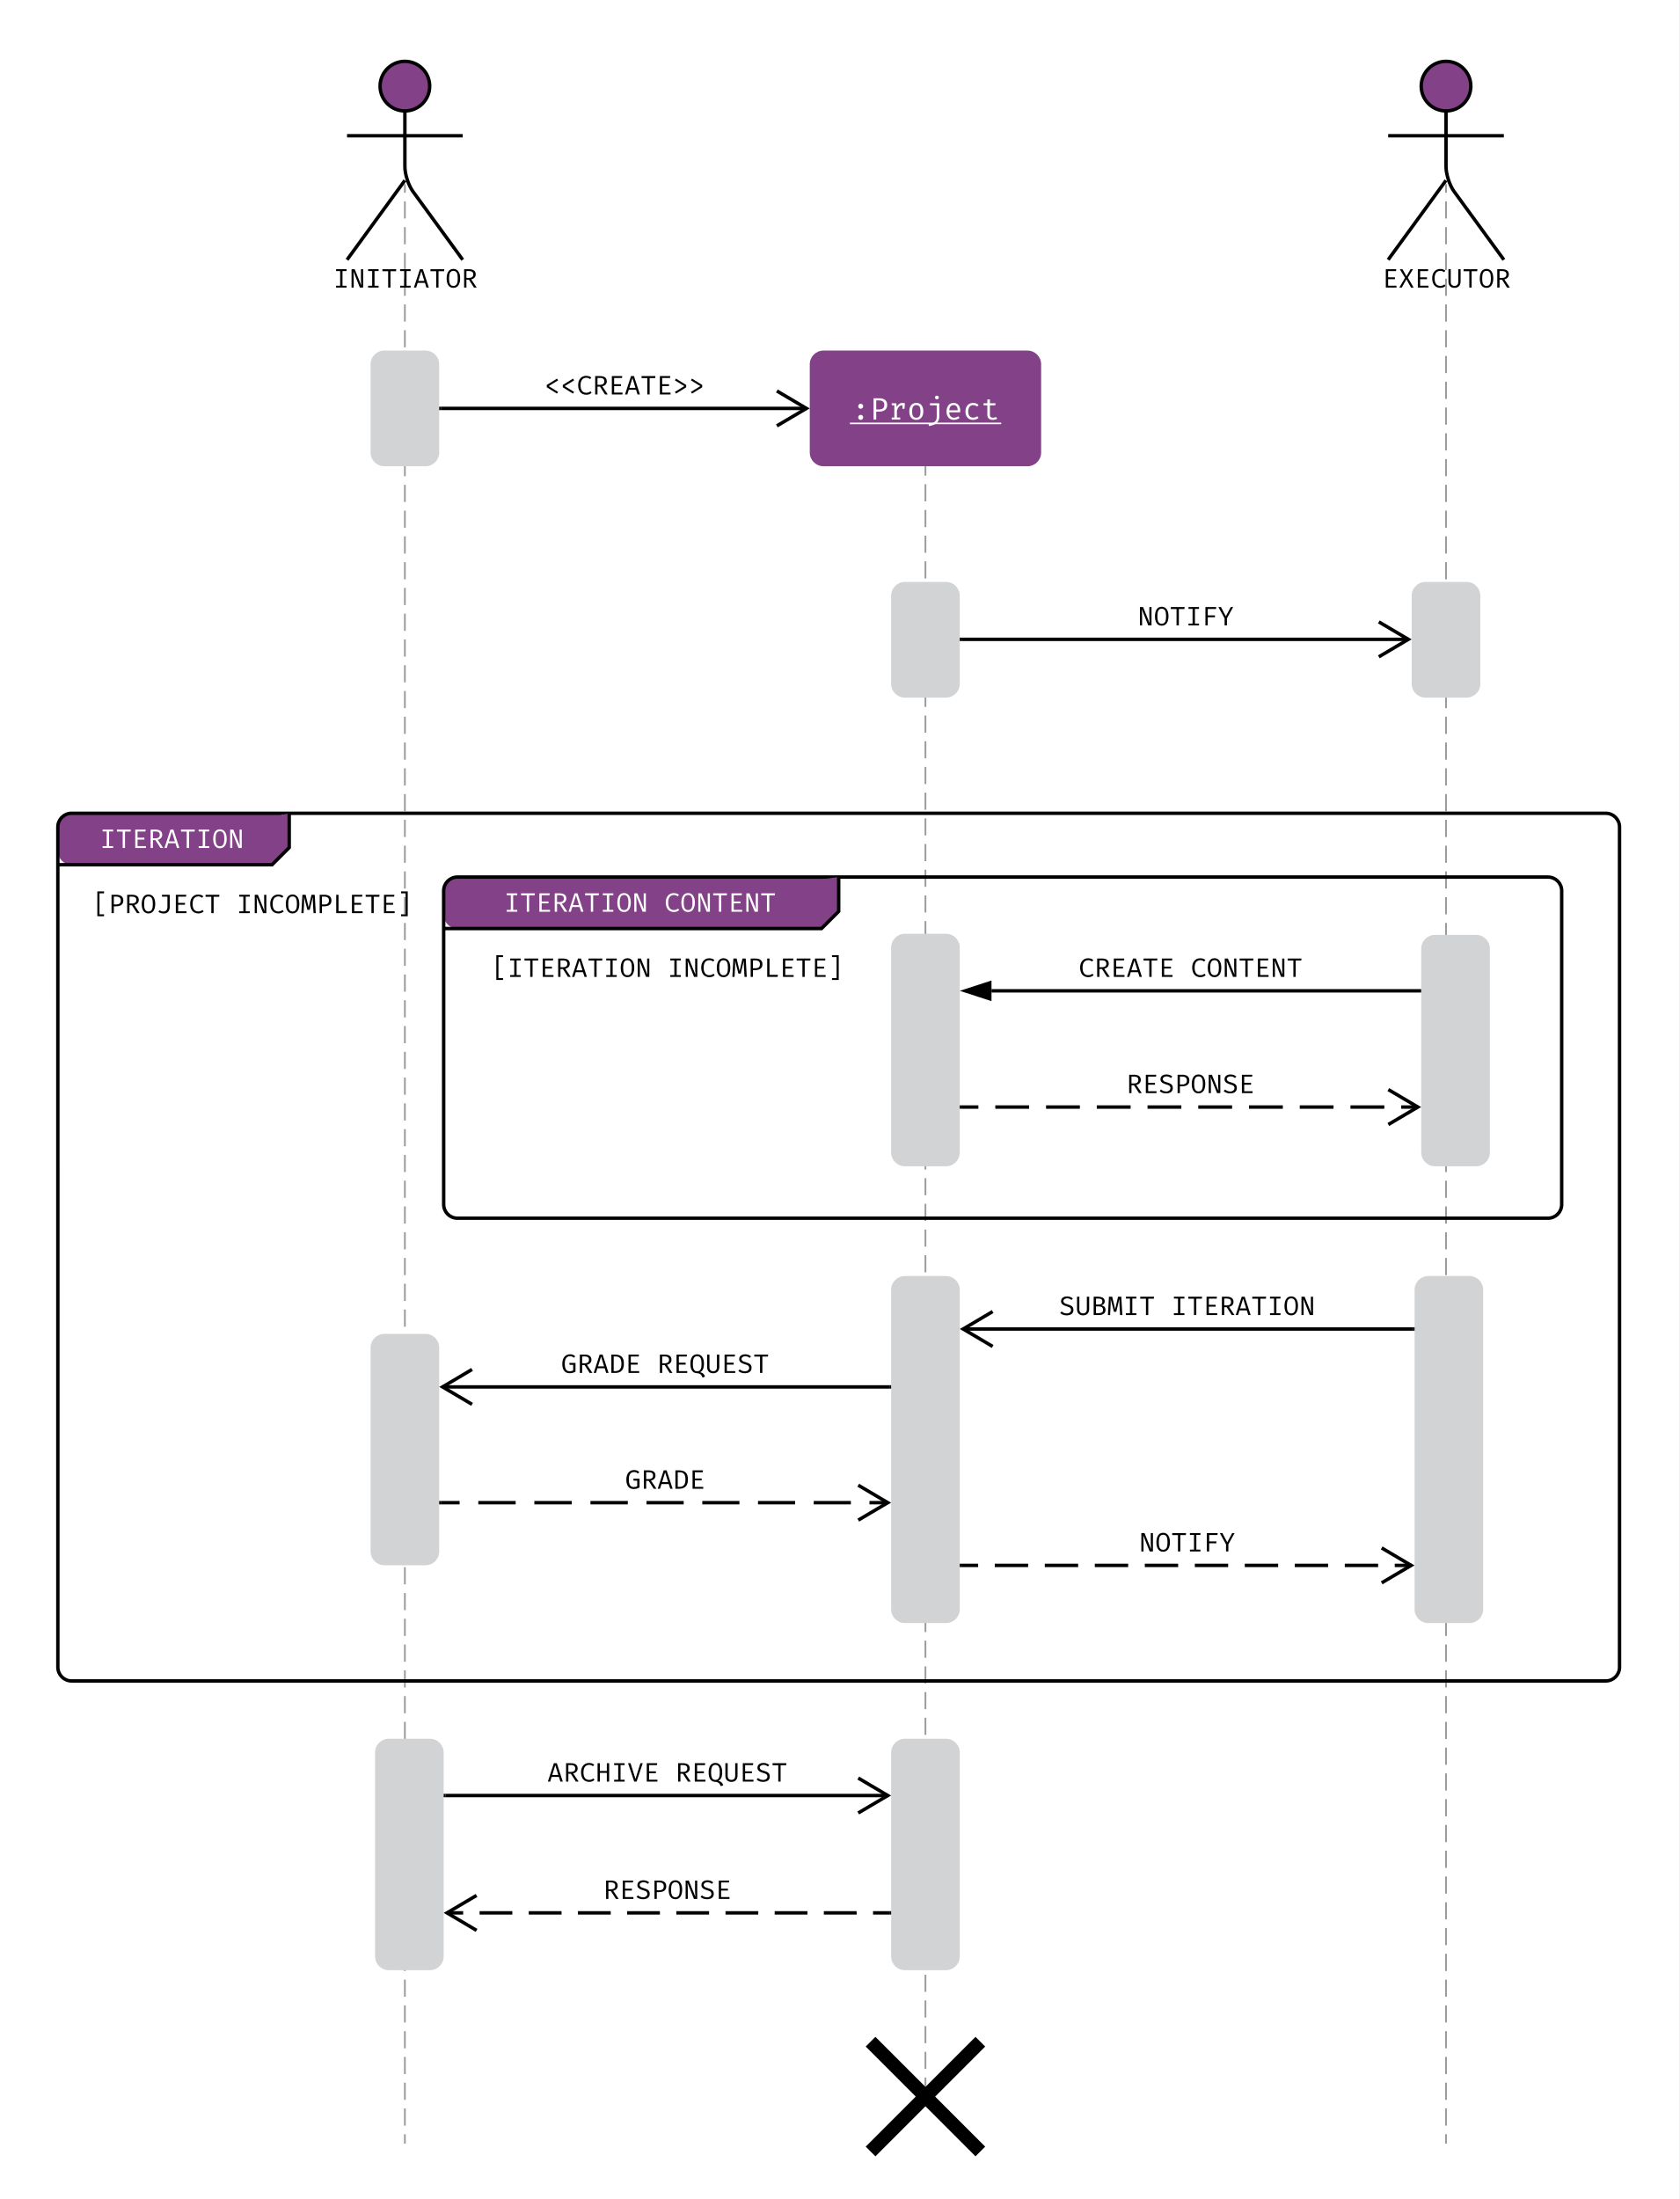
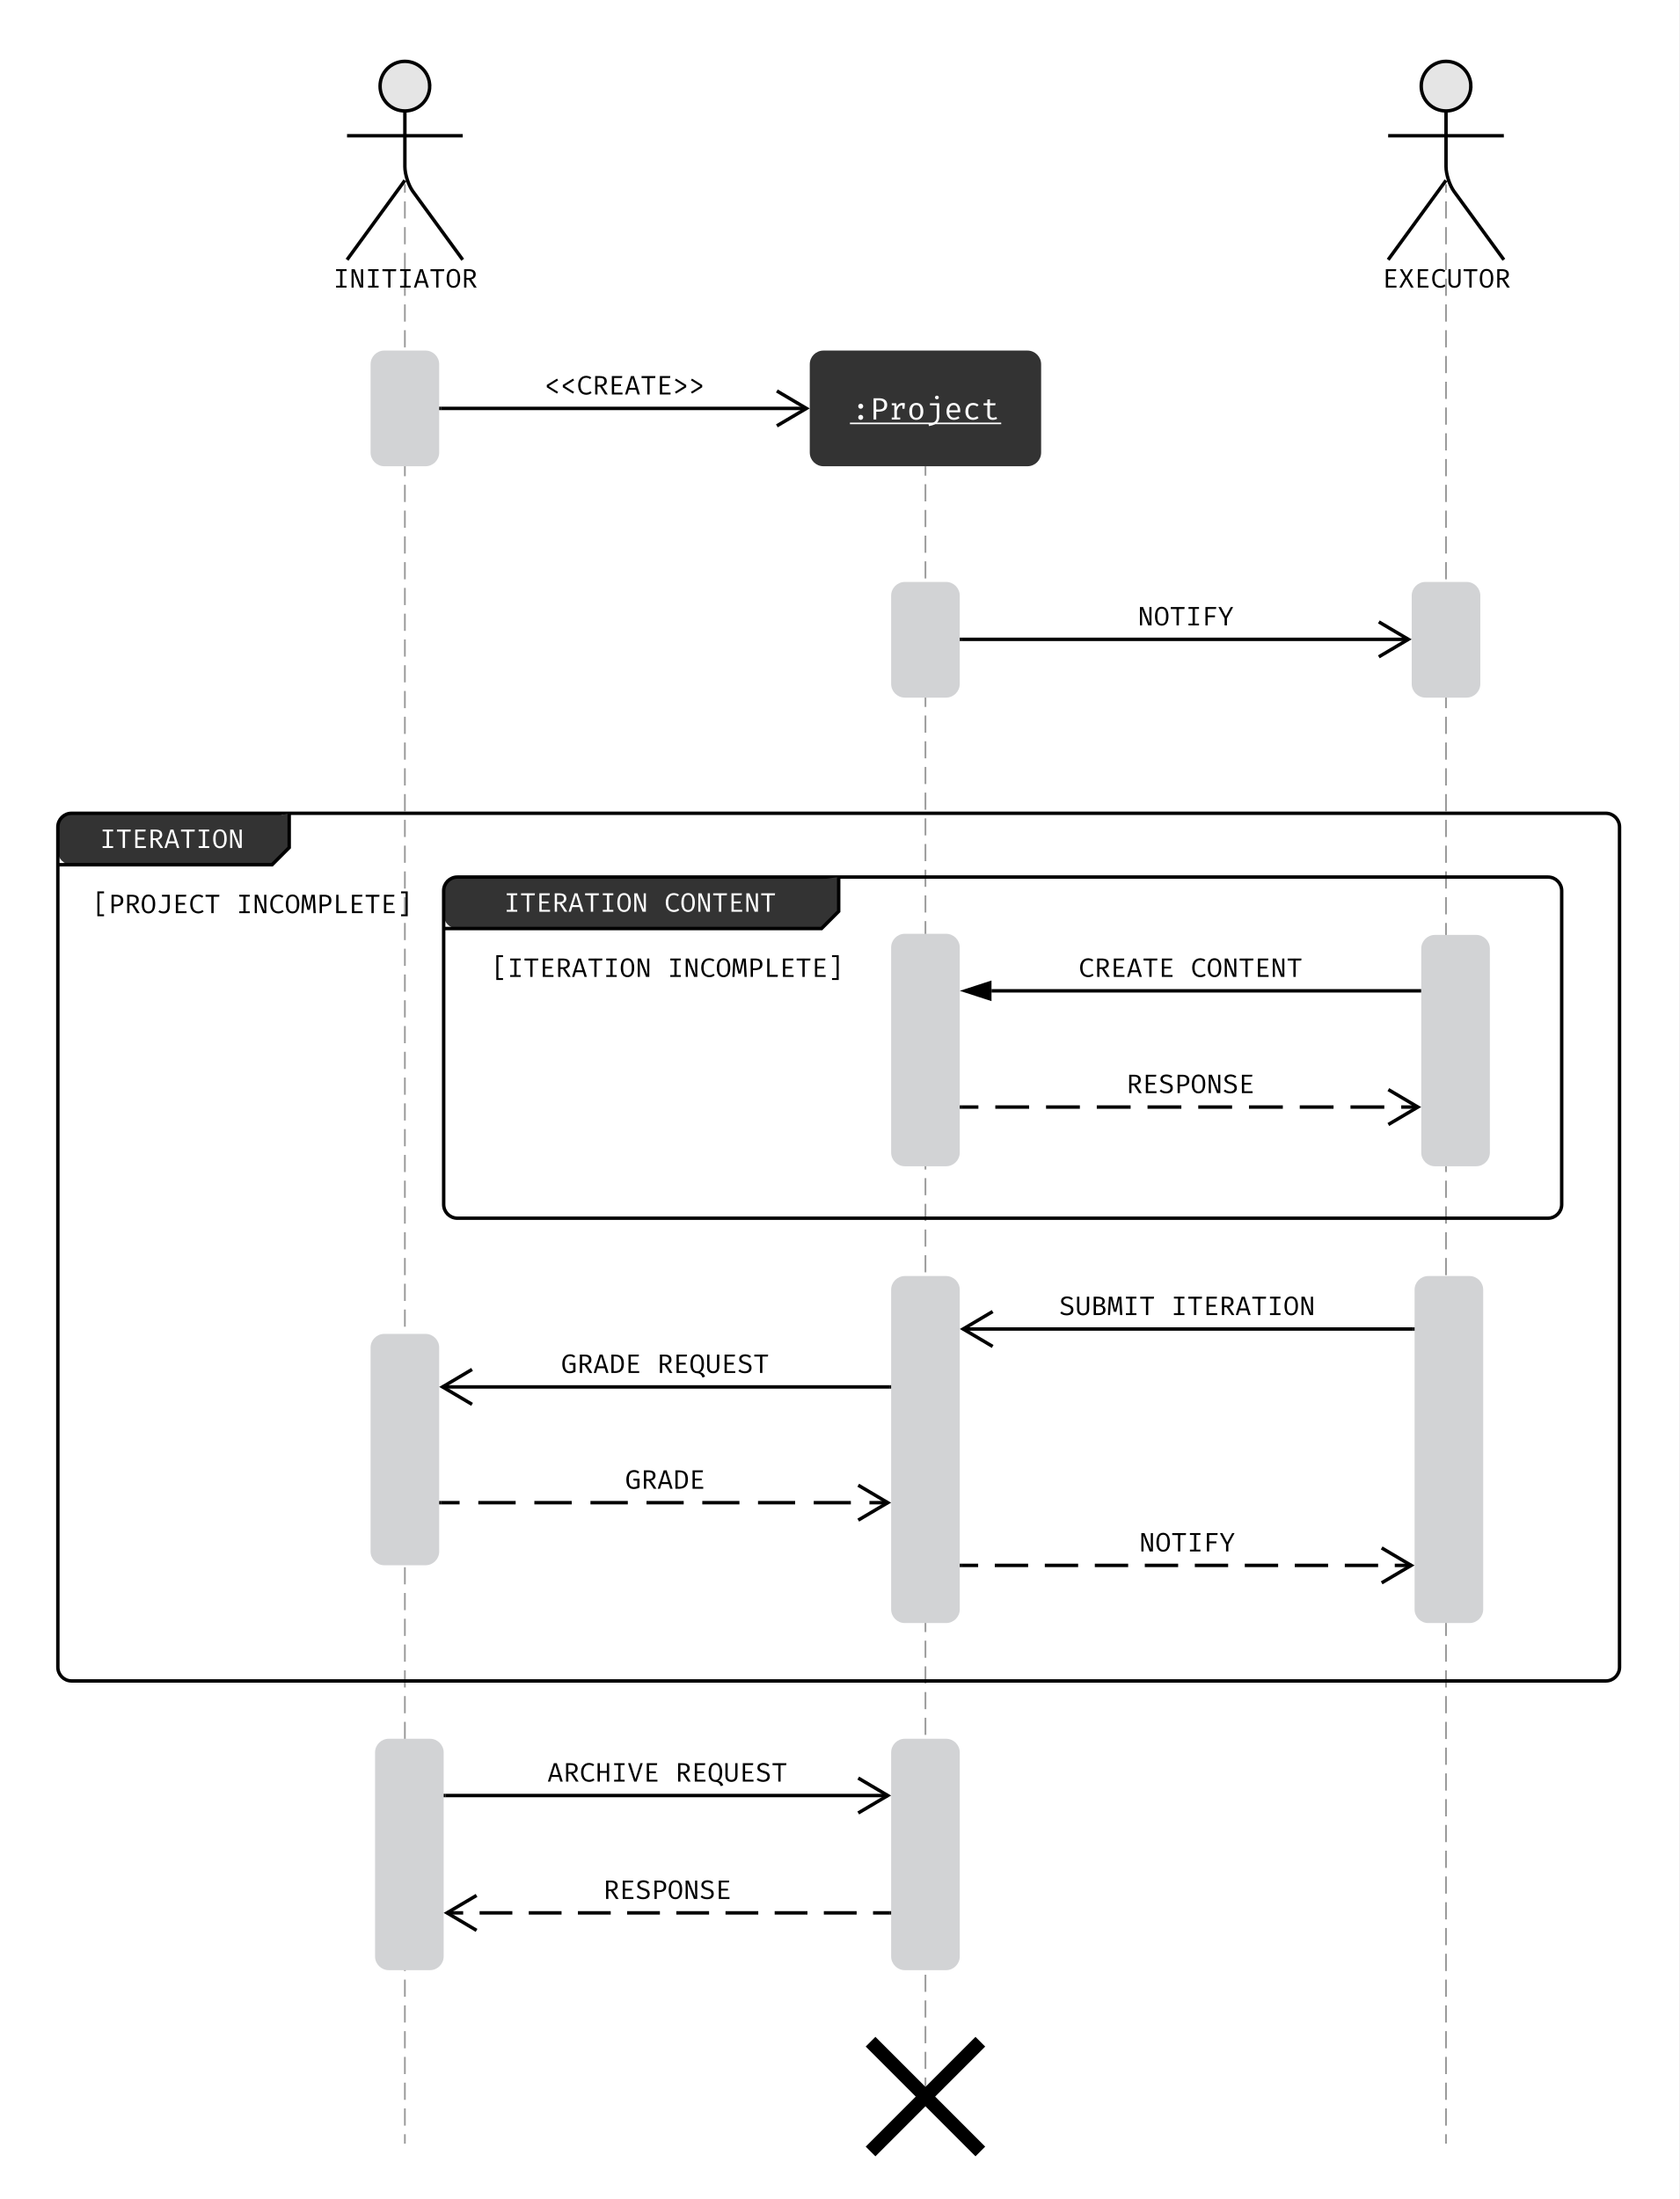
<svg xmlns="http://www.w3.org/2000/svg" xmlns:ns1="lucid" xmlns:xlink="http://www.w3.org/1999/xlink" width="978.86" height="1281.9">
  <g transform="translate(0 0)" ns1:page-tab-id="0_0">
    <path d="M0 0h978.86v1281.9H0z" fill="#fff" />
    <path d="M236.03 107.36v1141.78" fill="none" />
    <path d="M236.03 107.36v5m0 5.02v10m0 5.02v10.02m0 5v10.02m0 5v10.02m0 5v10.03m0 5v10m0 5.02v10m0 5.02v10.02m0 5v10.02m0 5v10.02m0 5v10.03m0 5v10.02m0 5v10.02m0 5v10.03m0 5v10.02m0 5v10.02m0 5v10.03m0 5v10.02m0 5v10m0 5.02v10.02m0 5v10.02m0 5v10.02m0 5v10.03m0 5.02v10m0 5.02v10m0 5.02v10.02m0 5V518m0 5v10.03m0 5v10.02m0 5v10.02m0 5v10.03m0 5v10.02m0 5v10.02m0 5v10.03m0 5v10.02m0 5v10m0 5.02v10.02m0 5v10.02m0 5v10.02m0 5v10.03m0 5v10.03m0 5v10.02m0 5v10.03m0 5v10.02m0 5v10.02m0 5v10.03m0 5v10.02m0 5v10.02m0 5v10.02m0 5v10.02m0 5v10.02m0 5v10.03m0 5v10m0 5.02v10m0 5.02v10.02m0 5v10.02m0 5v10.03m0 5v10.03m0 5v10.02m0 5v10.03m0 5v10.02m0 5v10.02m0 5v10.03m0 5v10.02m0 5v10.02m0 5v10.02m0 5v10.02m0 5v10.02m0 5V1149m0 5v10m0 5.02v10m0 5.02v10.02m0 5v10.02m0 5v10.02m0 5v10.03m0 5v5M236.03 1249.13v.5" stroke="#999" fill="none" />
-     <path d="M250.5 50.22c0 8-6.48 14.46-14.47 14.46-7.98 0-14.46-6.47-14.46-14.46 0-7.98 6.48-14.46 14.46-14.46 8 0 14.46 6.48 14.46 14.46z" stroke="#000" stroke-width="2" fill="#834187" />
+     <path d="M250.5 50.22c0 8-6.48 14.46-14.47 14.46-7.98 0-14.46-6.47-14.46-14.46 0-7.98 6.48-14.46 14.46-14.46 8 0 14.46 6.48 14.46 14.46z" stroke="#000" stroke-width="2" fill="#e5e5e5" />
    <path d="M202.3 43.76c0-4.4 3.6-8 8-8h51.45c4.42 0 8 3.6 8 8v99.67c0 4.42-3.58 8-8 8H210.3c-4.4 0-8-3.58-8-8z" fill="none" />
    <path d="M236.03 64.68v32.48c0 4.42 2.1 10.9 4.7 14.47l29.02 39.8m-33.72-46.27l-33.72 46.27m0-72.3h67.45" stroke="#000" stroke-width="2" fill="none" />
    <use xlink:href="#a" transform="matrix(1,0,0,1,122.3132,151.4303) translate(72 16.21111)" />
-     <path d="M857.43 50.22c0 8-6.47 14.46-14.46 14.46-7.98 0-14.46-6.47-14.46-14.46 0-7.98 6.5-14.46 14.47-14.46 8 0 14.46 6.48 14.46 14.46z" stroke="#000" stroke-width="2" fill="#834187" />
+     <path d="M857.43 50.22c0 8-6.47 14.46-14.46 14.46-7.98 0-14.46-6.47-14.46-14.46 0-7.98 6.5-14.46 14.47-14.46 8 0 14.46 6.48 14.46 14.46z" stroke="#000" stroke-width="2" fill="#e5e5e5" />
    <path d="M809.25 43.76c0-4.4 3.58-8 8-8h51.44c4.4 0 8 3.6 8 8v99.67c0 4.42-3.6 8-8 8h-51.45c-4.42 0-8-3.58-8-8z" fill="none" />
    <path d="M842.97 64.68v32.48c0 4.42 2.1 10.9 4.7 14.47l29.02 39.8m-33.73-46.27l-33.72 46.27m0-72.3h67.44" stroke="#000" stroke-width="2" fill="none" />
    <use xlink:href="#b" transform="matrix(1,0,0,1,729.2526,151.4303) translate(76.66667 16.21111)" />
    <path d="M842.97 107.36v1141.78" fill="none" />
    <path d="M842.97 107.36v5m0 5.02v10m0 5.02v10.02m0 5v10.02m0 5v10.02m0 5v10.03m0 5v10m0 5.02v10m0 5.02v10.02m0 5v10.02m0 5v10.02m0 5v10.03m0 5v10.02m0 5v10.02m0 5v10.03m0 5v10.02m0 5v10.02m0 5v10.03m0 5v10.02m0 5v10m0 5.02v10.02m0 5v10.02m0 5v10.02m0 5v10.03m0 5.02v10m0 5.02v10m0 5.02v10.02m0 5V518m0 5v10.03m0 5v10.02m0 5v10.02m0 5v10.03m0 5v10.02m0 5v10.02m0 5v10.03m0 5v10.02m0 5v10m0 5.02v10.02m0 5v10.02m0 5v10.02m0 5v10.03m0 5v10.03m0 5v10.02m0 5v10.03m0 5v10.02m0 5v10.02m0 5v10.03m0 5v10.02m0 5v10.02m0 5v10.02m0 5v10.02m0 5v10.02m0 5v10.03m0 5v10m0 5.02v10m0 5.02v10.02m0 5v10.02m0 5v10.03m0 5v10.03m0 5v10.02m0 5v10.03m0 5v10.02m0 5v10.02m0 5v10.03m0 5v10.02m0 5v10.02m0 5v10.02m0 5v10.02m0 5v10.02m0 5V1149m0 5v10m0 5.02v10m0 5.02v10.02m0 5v10.02m0 5v10.02m0 5v10.03m0 5v5M842.97 1249.13v.5" stroke="#999" fill="none" />
-     <path d="M472.06 212.36c0-4.42 3.6-8 8-8h118.88c4.42 0 8 3.58 8 8v51.44c0 4.42-3.58 8-8 8H480.06c-4.4 0-8-3.58-8-8z" stroke="#000" stroke-opacity="0" stroke-width="2" fill="#834187" />
+     <path d="M472.06 212.36c0-4.42 3.6-8 8-8h118.88c4.42 0 8 3.58 8 8v51.44c0 4.42-3.58 8-8 8H480.06c-4.4 0-8-3.58-8-8z" stroke="#000" stroke-opacity="0" stroke-width="2" fill="#333" />
    <use xlink:href="#c" transform="matrix(1,0,0,1,472.064,204.3591) translate(24.305 40.205)" />
    <path d="M216.03 212.36c0-4.42 3.58-8 8-8h24c4.42 0 8 3.58 8 8v51.44c0 4.42-3.58 8-8 8h-24c-4.42 0-8-3.58-8-8z" stroke="#000" stroke-opacity="0" stroke-width="2" fill="#d2d3d5" />
    <path d="M257.03 238.08h213.22" stroke="#000" stroke-width="2" fill="none" />
    <path d="M257.06 239.08h-1.03v-2h1.03z" />
    <path d="M452.88 248.26l17.22-10.18-17.22-10.18" stroke="#000" stroke-width="2" fill="none" />
    <use xlink:href="#d" transform="matrix(1,0,0,1,317.3814,215.4113) translate(0.005 14.54444)" />
    <path d="M539.5 272.3v943.75" fill="none" />
    <path d="M539.5 272.3v5m0 4.98v10m0 4.98v10m0 4.98v10m0 4.98v10m0 4.98v10m0 4.98v10m0 4.98v10m0 4.98v10m0 5v9.97m0 5v10m0 5v9.97m0 5v9.98m0 5v9.98m0 5V487m0 5v10m0 5v9.97m0 5v9.98m0 5v9.98m0 5v9.98m0 5v10m0 5v9.97m0 5v9.98m0 5v9.98m0 5v9.98m0 5v10m0 5v9.98m0 5v9.98m0 5v9.98m0 5v9.98m0 5v9.98m0 5v9.98m0 5v9.98m0 5v9.98m0 5v9.98m0 5v9.98m0 5v9.98m0 5v9.98m0 5v9.98m0 5v9.98m0 5v9.98m0 5v9.98m0 5v9.98m0 5v9.98m0 5v9.98m0 5v9.98m0 5v9.98m0 5v9.98m0 5v9.98m0 5v9.98m0 5v9.98m0 5v9.98m0 5v9.98m0 5v9.98m0 5v9.98m0 5v9.98m0 5v9.98m0 5v9.98m0 5v9.98m0 5v9.98m0 5v9.98m0 5v9.98m0 5v9.98m0 5v5" stroke="#999" fill="none" />
    <path d="M540 272.3h-1v-.5h1z" fill="#999" />
    <path d="M539.5 1216.04v3.5" stroke="#999" fill="none" />
    <path d="M519.5 347.23c0-4.4 3.58-8 8-8h24c4.42 0 8 3.6 8 8v51.44c0 4.42-3.58 8-8 8h-24c-4.42 0-8-3.58-8-8zM822.97 347.23c0-4.4 3.58-8 8-8h24c4.42 0 8 3.6 8 8v51.44c0 4.42-3.58 8-8 8h-24c-4.42 0-8-3.58-8-8z" stroke="#000" stroke-opacity="0" stroke-width="2" fill="#d2d3d5" />
    <path d="M560.5 372.7h260.65" stroke="#000" stroke-width="2" fill="none" />
    <path d="M560.53 373.7h-1.03v-2h1.03z" />
    <path d="M803.8 382.9l17.2-10.2-17.2-10.17" stroke="#000" stroke-width="2" fill="none" />
    <use xlink:href="#e" transform="matrix(1,0,0,1,663.2366,350.0412) translate(0.005 14.54444)" />
    <path d="M827.53 577.6H578M827.5 577.6h1.03" stroke="#000" stroke-width="2" fill="none" />
    <path d="M562.74 577.6l14.26-4.64v9.27z" stroke="#000" stroke-width="2" />
    <use xlink:href="#f" transform="matrix(1,0,0,1,628.682,554.9319) translate(0.005 14.54444)" />
    <use xlink:href="#g" transform="matrix(1,0,0,1,628.682,554.9319) translate(65.33833 14.54444)" />
-     <path d="M258.64 519.28c0-4.42 3.58-8 8-8h214.28c4.42 0 8 3.58 8 8v4.93c0 3.9-2.24 9.32-5 12.08s-8.16 5-12.07 5h-205.2c-4.43 0-8-3.58-8-8z" fill="#834187" />
+     <path d="M258.64 519.28c0-4.42 3.58-8 8-8h214.28c4.42 0 8 3.58 8 8v4.93c0 3.9-2.24 9.32-5 12.08s-8.16 5-12.07 5h-205.2c-4.43 0-8-3.58-8-8z" fill="#333" />
    <path d="M258.64 519.28c0-4.42 3.58-8 8-8H902.4c4.43 0 8 3.58 8 8v182.86c0 4.42-3.57 8-8 8H266.65c-4.42 0-8-3.58-8-8z" stroke="#000" stroke-width="2" fill="none" />
-     <path d="M488.92 511.28v20l-10 10H258.64" stroke="#000" stroke-width="2" fill="#834187" />
+     <path d="M488.92 511.28v20l-10 10H258.64" stroke="#000" stroke-width="2" fill="#333" />
    <use xlink:href="#h" transform="matrix(1,0,0,1,266.6362,511.2773) translate(27.16667 20.21111)" />
    <use xlink:href="#i" transform="matrix(1,0,0,1,266.6362,511.2773) translate(120.5 20.21111)" />
    <use xlink:href="#j" transform="matrix(1,0,0,1,270.6362,549.2773) translate(15.83333 20.21111)" />
    <use xlink:href="#k" transform="matrix(1,0,0,1,270.6362,549.2773) translate(118.5 20.21111)" />
    <path d="M519.5 552.34c0-4.42 3.58-8 8-8h24c4.42 0 8 3.58 8 8v119.53c0 4.42-3.58 8-8 8h-24c-4.42 0-8-3.58-8-8zM828.53 553c0-4.42 3.58-8 8-8h24c4.42 0 8 3.58 8 8v118.87c0 4.42-3.58 8-8 8h-24c-4.42 0-8-3.58-8-8z" stroke="#000" stroke-opacity="0" stroke-width="2" fill="#d2d3d5" />
    <path d="M560.5 645.35h266.2" fill="none" />
    <path d="M560.5 645.35h9.86m9.86 0h19.72m9.86 0h19.72m9.86 0h19.72m9.86 0h19.72m9.86 0h19.72m9.85 0h19.73m9.86 0h19.7m9.87 0H807m9.85 0h9.86" stroke="#000" stroke-width="2" fill="none" />
    <path d="M560.53 646.35h-1.03v-2h1.03z" />
    <path d="M809.35 655.53l17.2-10.18-17.2-10.18" stroke="#000" stroke-width="2" fill="none" />
    <use xlink:href="#l" transform="matrix(1,0,0,1,656.682,622.6833) translate(0.005 14.54444)" />
-     <path d="M33.72 482.1c0-4.4 3.58-8 8-8H160.6c4.4 0 8 3.6 8 8v4.94c0 3.9-2.24 9.3-5 12.07-2.77 2.77-8.17 5-12.08 5H41.72c-4.42 0-8-3.57-8-8z" fill="#834187" />
+     <path d="M33.72 482.1c0-4.4 3.58-8 8-8H160.6c4.4 0 8 3.6 8 8v4.94c0 3.9-2.24 9.3-5 12.07-2.77 2.77-8.17 5-12.08 5H41.72c-4.42 0-8-3.57-8-8z" fill="#333" />
    <path d="M33.72 482.1c0-4.4 3.58-8 8-8h894.4c4.43 0 8 3.6 8 8v489.8c0 4.4-3.57 8-8 8H41.73c-4.42 0-8-3.6-8-8z" stroke="#000" stroke-width="2" fill="none" />
-     <path d="M168.6 474.1v20l-10 10H33.7" stroke="#000" stroke-width="2" fill="#834187" />
+     <path d="M168.6 474.1v20l-10 10H33.7" stroke="#000" stroke-width="2" fill="#333" />
    <use xlink:href="#m" transform="matrix(1,0,0,1,41.71886,474.11) translate(16.5 20.21111)" />
    <use xlink:href="#n" transform="matrix(1,0,0,1,45.71886,512.11) translate(8.166667 20.21111)" />
    <use xlink:href="#k" transform="matrix(1,0,0,1,45.71886,512.11) translate(92.16667 20.21111)" />
    <path d="M519.5 751.86c0-4.42 3.58-8 8-8h24c4.42 0 8 3.58 8 8v186.3c0 4.43-3.58 8-8 8h-24c-4.42 0-8-3.57-8-8zM824.64 751.86c0-4.42 3.58-8 8-8h24c4.4 0 8 3.58 8 8v186.3c0 4.43-3.6 8-8 8h-24c-4.42 0-8-3.57-8-8zM216.03 785.58c0-4.42 3.58-8 8-8h24c4.42 0 8 3.58 8 8v118.88c0 4.4-3.58 8-8 8h-24c-4.42 0-8-3.6-8-8z" stroke="#000" stroke-opacity="0" stroke-width="2" fill="#d2d3d5" />
    <path d="M823.64 774.74H561.32" stroke="#000" stroke-width="2" fill="none" />
    <path d="M824.64 775.74h-1.03v-2h1.04z" />
    <path d="M578.68 764.56l-17.2 10.18 17.2 10.18" stroke="#000" stroke-width="2" fill="none" />
    <use xlink:href="#o" transform="matrix(1,0,0,1,617.4019,752.0749) translate(0.005 14.54444)" />
    <use xlink:href="#p" transform="matrix(1,0,0,1,617.4019,752.0749) translate(65.33833 14.54444)" />
    <path d="M518.5 808.5H257.85" stroke="#000" stroke-width="2" fill="none" />
    <path d="M519.5 809.5h-1.02v-2h1.02z" />
    <path d="M275.2 798.3L258 808.5l17.2 10.17" stroke="#000" stroke-width="2" fill="none" />
    <use xlink:href="#q" transform="matrix(1,0,0,1,327.1002,785.8209) translate(0.005 14.54444)" />
    <use xlink:href="#r" transform="matrix(1,0,0,1,327.1002,785.8209) translate(56.005 14.54444)" />
    <path d="M257.03 875.98h260.64" fill="none" />
    <path d="M257.03 875.98h10.9m10.9 0h21.78m10.9 0h21.8m10.9 0h21.78m10.9 0H398.57m10.84 0h21.65m10.83 0h21.65m10.83 0h21.65m10.83 0h10.82" stroke="#000" stroke-width="2" fill="none" />
    <path d="M257.06 876.98h-1.03v-2h1.03z" />
    <path d="M500.32 886.16l17.22-10.18-17.22-10.18" stroke="#000" stroke-width="2" fill="none" />
    <use xlink:href="#s" transform="matrix(1,0,0,1,364.4336,853.3128) translate(0.005 14.54444)" />
    <path d="M560.5 912.54h262.32" fill="none" />
    <path d="M560.5 912.54h9.72m9.7 0h19.44m9.72 0h19.43m9.72 0h19.44m9.7 0h19.44m9.72 0h19.43m9.7 0h19.44m9.7 0h19.44m9.72 0h19.43m9.7 0h9.72" stroke="#000" stroke-width="2" fill="none" />
    <path d="M560.53 913.54h-1.03v-2h1.03z" />
    <path d="M805.46 922.72l17.2-10.18-17.2-10.18" stroke="#000" stroke-width="2" fill="none" />
    <use xlink:href="#e" transform="matrix(1,0,0,1,664.0685,889.8709) translate(0.005 14.54444)" />
    <path d="M218.64 1021.6c0-4.4 3.58-8 8-8h24c4.4 0 8 3.6 8 8v118.9c0 4.4-3.6 8-8 8h-24c-4.42 0-8-3.6-8-8zM519.5 1021.6c0-4.4 3.58-8 8-8h24c4.42 0 8 3.6 8 8v118.9c0 4.4-3.58 8-8 8h-24c-4.42 0-8-3.6-8-8z" stroke="#000" stroke-opacity="0" stroke-width="2" fill="#d2d3d5" />
    <path d="M259.64 1046.7h258.04" stroke="#000" stroke-width="2" fill="none" />
    <path d="M259.66 1047.7h-1.02v-2h1.02z" />
    <path d="M500.32 1056.88l17.22-10.18-17.22-10.18" stroke="#000" stroke-width="2" fill="none" />
    <use xlink:href="#t" transform="matrix(1,0,0,1,319.069,1024.033) translate(0.005 14.54444)" />
    <use xlink:href="#r" transform="matrix(1,0,0,1,319.069,1024.033) translate(74.67167 14.54444)" />
    <path d="M518.5 1115.1H260.45" fill="none" />
    <path d="M518.5 1115.1h-9.56m-9.55 0h-19.13m-9.55 0H451.6m-9.56 0h-19.1m-9.57 0h-19.1m-9.57 0h-19.12m-9.55 0H336.9m-9.54 0h-19.12m-9.56 0h-19.1m-9.57 0h-9.55" stroke="#000" stroke-width="2" fill="none" />
    <path d="M519.5 1116.1h-1.02v-2h1.02z" />
    <path d="M277.82 1104.93l-17.22 10.18 17.22 10.2" stroke="#000" stroke-width="2" fill="none" />
    <g>
      <use xlink:href="#l" transform="matrix(1,0,0,1,351.7356,1092.439) translate(0.005 14.54444)" />
    </g>
    <path d="M499.5 1190.2c0-4.4 3.58-8 8-8h64c4.42 0 8 3.6 8 8v64c0 4.42-3.58 8-8 8h-64c-4.42 0-8-3.58-8-8z" fill="none" />
    <path d="M507.5 1190.2l64 64m0-64l-64 64" stroke="#000" stroke-width="8" fill="none" />
    <defs>
      <path d="M497-689v70H344v550h153V0H103v-69h153v-550H103v-70h394" id="u" />
      <path d="M152-605c17 176 11 407 12 605H83v-689h118L448-81c-18-203-11-395-12-608h81V0H395" id="v" />
      <path d="M342-614V0h-87v-614H40v-75h519l-9 75H342" id="w" />
      <path d="M434-176H161L106 0H20l225-689h110L579 0h-90zm-250-72h227L298-615" id="x" />
      <path d="M553-344c1 192-75 355-253 355C119 11 46-148 47-343c3-194 67-357 253-357 179 0 255 163 253 356zm-90 0c0-158-26-283-163-283-136 0-163 126-163 284 0 157 28 281 163 281 136 0 163-124 163-282" id="y" />
      <path d="M537-495c0 108-77 167-168 190L574 0H470L281-295h-93V0h-86v-689h176c154 0 256 52 259 194zm-92 0c0-133-124-127-257-124v256c136 6 257 3 257-132" id="z" />
      <g id="a">
        <use transform="matrix(0.01555556,0,0,0.01555556,0,0)" xlink:href="#u" />
        <use transform="matrix(0.01555556,0,0,0.01555556,9.333333,0)" xlink:href="#v" />
        <use transform="matrix(0.01555556,0,0,0.01555556,18.66667,0)" xlink:href="#u" />
        <use transform="matrix(0.01555556,0,0,0.01555556,28,0)" xlink:href="#w" />
        <use transform="matrix(0.01555556,0,0,0.01555556,37.33333,0)" xlink:href="#u" />
        <use transform="matrix(0.01555556,0,0,0.01555556,46.66667,0)" xlink:href="#x" />
        <use transform="matrix(0.01555556,0,0,0.01555556,56,0)" xlink:href="#w" />
        <use transform="matrix(0.01555556,0,0,0.01555556,65.33333,0)" xlink:href="#y" />
        <use transform="matrix(0.01555556,0,0,0.01555556,74.66667,0)" xlink:href="#z" />
      </g>
      <path d="M212-617v232h256v71H212v244h314V0H126v-689h391l-10 72H212" id="A" />
      <path d="M49-689h100l151 265 152-265h93L350-372 569 0H469L298-311 124 0H31l216-367" id="B" />
      <path d="M63-345c-4-243 159-405 405-339 31 11 61 28 90 51l-49 57c-41-34-89-51-145-51-146 6-210 112-210 282S215-69 363-63c75 0 116-23 160-57l45 56c-51 50-120 75-206 75C163 3 67-136 63-345" id="C" />
      <path d="M299-64c95-1 142-57 141-156v-469h88v466C524-80 443 11 299 11S72-79 72-223v-466h87v469c-1 99 45 155 140 156" id="D" />
      <g id="b">
        <use transform="matrix(0.01555556,0,0,0.01555556,0,0)" xlink:href="#A" />
        <use transform="matrix(0.01555556,0,0,0.01555556,9.333333,0)" xlink:href="#B" />
        <use transform="matrix(0.01555556,0,0,0.01555556,18.66667,0)" xlink:href="#A" />
        <use transform="matrix(0.01555556,0,0,0.01555556,28,0)" xlink:href="#C" />
        <use transform="matrix(0.01555556,0,0,0.01555556,37.33333,0)" xlink:href="#D" />
        <use transform="matrix(0.01555556,0,0,0.01555556,46.66667,0)" xlink:href="#w" />
        <use transform="matrix(0.01555556,0,0,0.01555556,56,0)" xlink:href="#y" />
        <use transform="matrix(0.01555556,0,0,0.01555556,65.33333,0)" xlink:href="#z" />
      </g>
      <path fill="#fff" d="M219-431c-1-43 36-82 80-80 45-2 82 37 81 80 1 44-36 84-81 82-44 1-81-38-80-82zm0 361c-1-43 36-83 80-81 45-1 82 37 81 81 1 46-36 82-81 81-45 1-81-36-80-81" id="E" />
      <path fill="#fff" d="M557-477c3 190-153 233-355 221V0h-86v-689h175c157 0 265 61 266 212zm-93 1c0-139-119-152-262-144v295c147 7 262-3 262-151" id="F" />
      <path fill="#fff" d="M267-402c40-99 128-162 263-125l-12 179h-68v-113c-87-2-142 56-178 174v222h107V0H105v-65h83v-397h-83v-65h146" id="G" />
      <path fill="#fff" d="M301-538c152-1 227 116 226 274 2 155-77 276-227 275C148 12 71-105 73-263c-2-156 77-276 228-275zm0 69c-107 0-137 85-137 206 1 121 29 205 136 205s135-84 136-206c-1-120-29-205-135-205" id="H" />
      <path fill="#fff" d="M367-773c35-1 62 25 61 59 1 34-26 60-61 59-35 1-62-25-61-59-1-34 26-60 61-59zM96 147c146-28 265-71 265-226v-381H142v-67h303v443c-7 199-144 261-335 296" id="I" />
      <path fill="#fff" d="M167-234c1 104 57 173 153 175 63-1 97-20 141-47l39 56c-43 34-108 60-180 61C164 13 77-104 79-263c3-156 76-272 229-275 155-3 231 134 213 304H167zm274-64c0-99-41-171-132-171-93 0-138 73-142 171h274" id="J" />
      <path fill="#fff" d="M182-261c0 121 49 197 157 200 46 0 92-15 137-46l40 55c-37 35-109 63-177 63C181 13 89-101 91-261c4-163 86-273 248-277 68 0 127 21 176 62l-41 55c-46-31-91-46-136-46-106 3-156 87-156 206" id="K" />
      <path fill="#fff" d="M519-27c-32 22-89 38-142 38-104 2-177-59-177-158v-314H79v-66h121v-119l84-10v129h183l-11 66H284v313C274-41 417-45 486-84" id="L" />
      <g id="c">
        <use transform="matrix(0.018,0,0,0.018,0,0)" xlink:href="#E" />
        <use transform="matrix(0.018,0,0,0.018,10.8,0)" xlink:href="#F" />
        <use transform="matrix(0.018,0,0,0.018,21.6,0)" xlink:href="#G" />
        <use transform="matrix(0.018,0,0,0.018,32.4,0)" xlink:href="#H" />
        <use transform="matrix(0.018,0,0,0.018,43.2,0)" xlink:href="#I" />
        <use transform="matrix(0.018,0,0,0.018,54,0)" xlink:href="#J" />
        <use transform="matrix(0.018,0,0,0.018,64.8,0)" xlink:href="#K" />
        <use transform="matrix(0.018,0,0,0.018,75.6,0)" xlink:href="#L" />
        <path fill="#fff" d="M-.9 1.8h88.2v.9H-.9z" />
      </g>
      <path d="M472-594l41 64-353 217L513-94l-45 61L88-270v-87" id="M" />
      <path d="M129-594l384 238v86L133-33 88-95l353-218L88-530" id="N" />
      <g id="d">
        <use transform="matrix(0.01555556,0,0,0.01555556,0,0)" xlink:href="#M" />
        <use transform="matrix(0.01555556,0,0,0.01555556,9.333333,0)" xlink:href="#M" />
        <use transform="matrix(0.01555556,0,0,0.01555556,18.66667,0)" xlink:href="#C" />
        <use transform="matrix(0.01555556,0,0,0.01555556,28,0)" xlink:href="#z" />
        <use transform="matrix(0.01555556,0,0,0.01555556,37.33333,0)" xlink:href="#A" />
        <use transform="matrix(0.01555556,0,0,0.01555556,46.66667,0)" xlink:href="#x" />
        <use transform="matrix(0.01555556,0,0,0.01555556,56,0)" xlink:href="#w" />
        <use transform="matrix(0.01555556,0,0,0.01555556,65.33333,0)" xlink:href="#A" />
        <use transform="matrix(0.01555556,0,0,0.01555556,74.66667,0)" xlink:href="#N" />
        <use transform="matrix(0.01555556,0,0,0.01555556,84,0)" xlink:href="#N" />
      </g>
      <path d="M225-617v241h270v70H225V0h-87v-689h406l-10 72H225" id="O" />
      <path d="M344-266V0h-88v-265L23-689h96l183 346 185-346h90" id="P" />
      <g id="e">
        <use transform="matrix(0.01555556,0,0,0.01555556,0,0)" xlink:href="#v" />
        <use transform="matrix(0.01555556,0,0,0.01555556,9.333333,0)" xlink:href="#y" />
        <use transform="matrix(0.01555556,0,0,0.01555556,18.66667,0)" xlink:href="#w" />
        <use transform="matrix(0.01555556,0,0,0.01555556,28,0)" xlink:href="#u" />
        <use transform="matrix(0.01555556,0,0,0.01555556,37.33333,0)" xlink:href="#O" />
        <use transform="matrix(0.01555556,0,0,0.01555556,46.66667,0)" xlink:href="#P" />
      </g>
      <g id="f">
        <use transform="matrix(0.01555556,0,0,0.01555556,0,0)" xlink:href="#C" />
        <use transform="matrix(0.01555556,0,0,0.01555556,9.333333,0)" xlink:href="#z" />
        <use transform="matrix(0.01555556,0,0,0.01555556,18.66667,0)" xlink:href="#A" />
        <use transform="matrix(0.01555556,0,0,0.01555556,28,0)" xlink:href="#x" />
        <use transform="matrix(0.01555556,0,0,0.01555556,37.33333,0)" xlink:href="#w" />
        <use transform="matrix(0.01555556,0,0,0.01555556,46.66667,0)" xlink:href="#A" />
      </g>
      <g id="g">
        <use transform="matrix(0.01555556,0,0,0.01555556,0,0)" xlink:href="#C" />
        <use transform="matrix(0.01555556,0,0,0.01555556,9.333333,0)" xlink:href="#y" />
        <use transform="matrix(0.01555556,0,0,0.01555556,18.66667,0)" xlink:href="#v" />
        <use transform="matrix(0.01555556,0,0,0.01555556,28,0)" xlink:href="#w" />
        <use transform="matrix(0.01555556,0,0,0.01555556,37.33333,0)" xlink:href="#A" />
        <use transform="matrix(0.01555556,0,0,0.01555556,46.66667,0)" xlink:href="#v" />
        <use transform="matrix(0.01555556,0,0,0.01555556,56,0)" xlink:href="#w" />
      </g>
      <path fill="#fff" d="M497-689v70H344v550h153V0H103v-69h153v-550H103v-70h394" id="Q" />
      <path fill="#fff" d="M342-614V0h-87v-614H40v-75h519l-9 75H342" id="R" />
      <path fill="#fff" d="M212-617v232h256v71H212v244h314V0H126v-689h391l-10 72H212" id="S" />
      <path fill="#fff" d="M537-495c0 108-77 167-168 190L574 0H470L281-295h-93V0h-86v-689h176c154 0 256 52 259 194zm-92 0c0-133-124-127-257-124v256c136 6 257 3 257-132" id="T" />
      <path fill="#fff" d="M434-176H161L106 0H20l225-689h110L579 0h-90zm-250-72h227L298-615" id="U" />
      <path fill="#fff" d="M553-344c1 192-75 355-253 355C119 11 46-148 47-343c3-194 67-357 253-357 179 0 255 163 253 356zm-90 0c0-158-26-283-163-283-136 0-163 126-163 284 0 157 28 281 163 281 136 0 163-124 163-282" id="V" />
      <path fill="#fff" d="M152-605c17 176 11 407 12 605H83v-689h118L448-81c-18-203-11-395-12-608h81V0H395" id="W" />
      <g id="h">
        <use transform="matrix(0.01555556,0,0,0.01555556,0,0)" xlink:href="#Q" />
        <use transform="matrix(0.01555556,0,0,0.01555556,9.333333,0)" xlink:href="#R" />
        <use transform="matrix(0.01555556,0,0,0.01555556,18.66667,0)" xlink:href="#S" />
        <use transform="matrix(0.01555556,0,0,0.01555556,28,0)" xlink:href="#T" />
        <use transform="matrix(0.01555556,0,0,0.01555556,37.33333,0)" xlink:href="#U" />
        <use transform="matrix(0.01555556,0,0,0.01555556,46.66667,0)" xlink:href="#R" />
        <use transform="matrix(0.01555556,0,0,0.01555556,56,0)" xlink:href="#Q" />
        <use transform="matrix(0.01555556,0,0,0.01555556,65.33333,0)" xlink:href="#V" />
        <use transform="matrix(0.01555556,0,0,0.01555556,74.66667,0)" xlink:href="#W" />
      </g>
      <path fill="#fff" d="M63-345c-4-243 159-405 405-339 31 11 61 28 90 51l-49 57c-41-34-89-51-145-51-146 6-210 112-210 282S215-69 363-63c75 0 116-23 160-57l45 56c-51 50-120 75-206 75C163 3 67-136 63-345" id="X" />
      <g id="i">
        <use transform="matrix(0.01555556,0,0,0.01555556,0,0)" xlink:href="#X" />
        <use transform="matrix(0.01555556,0,0,0.01555556,9.333333,0)" xlink:href="#V" />
        <use transform="matrix(0.01555556,0,0,0.01555556,18.66667,0)" xlink:href="#W" />
        <use transform="matrix(0.01555556,0,0,0.01555556,28,0)" xlink:href="#R" />
        <use transform="matrix(0.01555556,0,0,0.01555556,37.33333,0)" xlink:href="#S" />
        <use transform="matrix(0.01555556,0,0,0.01555556,46.66667,0)" xlink:href="#W" />
        <use transform="matrix(0.01555556,0,0,0.01555556,56,0)" xlink:href="#R" />
      </g>
      <path d="M184 115v-930h251v72H264V44h171v71H184" id="Y" />
      <g id="j">
        <use transform="matrix(0.01555556,0,0,0.01555556,0,0)" xlink:href="#Y" />
        <use transform="matrix(0.01555556,0,0,0.01555556,9.333333,0)" xlink:href="#u" />
        <use transform="matrix(0.01555556,0,0,0.01555556,18.66667,0)" xlink:href="#w" />
        <use transform="matrix(0.01555556,0,0,0.01555556,28,0)" xlink:href="#A" />
        <use transform="matrix(0.01555556,0,0,0.01555556,37.33333,0)" xlink:href="#z" />
        <use transform="matrix(0.01555556,0,0,0.01555556,46.66667,0)" xlink:href="#x" />
        <use transform="matrix(0.01555556,0,0,0.01555556,56,0)" xlink:href="#w" />
        <use transform="matrix(0.01555556,0,0,0.01555556,65.33333,0)" xlink:href="#u" />
        <use transform="matrix(0.01555556,0,0,0.01555556,74.66667,0)" xlink:href="#y" />
        <use transform="matrix(0.01555556,0,0,0.01555556,84,0)" xlink:href="#v" />
      </g>
      <path d="M570 0h-84c-10-216-28-371-27-609L343-124h-87L132-609c8 217-13 405-20 609H30l39-689h121l112 472 107-472h122" id="Z" />
      <path d="M557-477c3 190-153 233-355 221V0h-86v-689h175c157 0 265 61 266 212zm-93 1c0-139-119-152-262-144v295c147 7 262-3 262-151" id="aa" />
      <path d="M136 0v-689h86v612h315L526 0H136" id="ab" />
      <path d="M416-815v930H165V44h171v-787H165v-72h251" id="ac" />
      <g id="k">
        <use transform="matrix(0.01555556,0,0,0.01555556,0,0)" xlink:href="#u" />
        <use transform="matrix(0.01555556,0,0,0.01555556,9.333333,0)" xlink:href="#v" />
        <use transform="matrix(0.01555556,0,0,0.01555556,18.66667,0)" xlink:href="#C" />
        <use transform="matrix(0.01555556,0,0,0.01555556,28,0)" xlink:href="#y" />
        <use transform="matrix(0.01555556,0,0,0.01555556,37.33333,0)" xlink:href="#Z" />
        <use transform="matrix(0.01555556,0,0,0.01555556,46.66667,0)" xlink:href="#aa" />
        <use transform="matrix(0.01555556,0,0,0.01555556,56,0)" xlink:href="#ab" />
        <use transform="matrix(0.01555556,0,0,0.01555556,65.33333,0)" xlink:href="#A" />
        <use transform="matrix(0.01555556,0,0,0.01555556,74.66667,0)" xlink:href="#w" />
        <use transform="matrix(0.01555556,0,0,0.01555556,84,0)" xlink:href="#A" />
        <use transform="matrix(0.01555556,0,0,0.01555556,93.33333,0)" xlink:href="#ac" />
      </g>
      <path d="M537-191C537-52 430 9 285 11 180 11 98-23 43-76l52-59c48 44 104 70 191 74 108 4 200-84 147-186-23-45-74-57-137-76-75-22-130-47-167-77s-55-71-55-122c-1-161 194-210 344-158 36 13 69 33 99 59l-52 56c-47-41-102-62-165-62-94 0-179 73-122 153 31 44 86 55 157 76 113 38 202 70 202 207" id="ad" />
      <g id="l">
        <use transform="matrix(0.01555556,0,0,0.01555556,0,0)" xlink:href="#z" />
        <use transform="matrix(0.01555556,0,0,0.01555556,9.333333,0)" xlink:href="#A" />
        <use transform="matrix(0.01555556,0,0,0.01555556,18.66667,0)" xlink:href="#ad" />
        <use transform="matrix(0.01555556,0,0,0.01555556,28,0)" xlink:href="#aa" />
        <use transform="matrix(0.01555556,0,0,0.01555556,37.33333,0)" xlink:href="#y" />
        <use transform="matrix(0.01555556,0,0,0.01555556,46.66667,0)" xlink:href="#v" />
        <use transform="matrix(0.01555556,0,0,0.01555556,56,0)" xlink:href="#ad" />
        <use transform="matrix(0.01555556,0,0,0.01555556,65.33333,0)" xlink:href="#A" />
      </g>
      <g id="m">
        <use transform="matrix(0.01555556,0,0,0.01555556,0,0)" xlink:href="#Q" />
        <use transform="matrix(0.01555556,0,0,0.01555556,9.333333,0)" xlink:href="#R" />
        <use transform="matrix(0.01555556,0,0,0.01555556,18.66667,0)" xlink:href="#S" />
        <use transform="matrix(0.01555556,0,0,0.01555556,28,0)" xlink:href="#T" />
        <use transform="matrix(0.01555556,0,0,0.01555556,37.33333,0)" xlink:href="#U" />
        <use transform="matrix(0.01555556,0,0,0.01555556,46.66667,0)" xlink:href="#R" />
        <use transform="matrix(0.01555556,0,0,0.01555556,56,0)" xlink:href="#Q" />
        <use transform="matrix(0.01555556,0,0,0.01555556,65.33333,0)" xlink:href="#V" />
        <use transform="matrix(0.01555556,0,0,0.01555556,74.66667,0)" xlink:href="#W" />
      </g>
      <path d="M260-61c99 0 151-70 150-172v-385H206v-71h291v460C494-86 418 18 261 12c-77-1-141-26-188-63l38-57c50 31 100 47 149 47" id="ae" />
      <g id="n">
        <use transform="matrix(0.01555556,0,0,0.01555556,0,0)" xlink:href="#Y" />
        <use transform="matrix(0.01555556,0,0,0.01555556,9.333333,0)" xlink:href="#aa" />
        <use transform="matrix(0.01555556,0,0,0.01555556,18.66667,0)" xlink:href="#z" />
        <use transform="matrix(0.01555556,0,0,0.01555556,28,0)" xlink:href="#y" />
        <use transform="matrix(0.01555556,0,0,0.01555556,37.33333,0)" xlink:href="#ae" />
        <use transform="matrix(0.01555556,0,0,0.01555556,46.66667,0)" xlink:href="#A" />
        <use transform="matrix(0.01555556,0,0,0.01555556,56,0)" xlink:href="#C" />
        <use transform="matrix(0.01555556,0,0,0.01555556,65.33333,0)" xlink:href="#w" />
      </g>
      <path d="M540-196C544-54 420 0 282 0H96v-689c195-4 414-15 414 174 1 85-60 133-129 150 106 18 159 74 159 169zM421-510c5-119-121-110-238-108v222h111c85 0 127-38 127-114zm27 317c0-142-128-134-265-131v252c131 2 265 12 265-121" id="af" />
      <g id="o">
        <use transform="matrix(0.01555556,0,0,0.01555556,0,0)" xlink:href="#ad" />
        <use transform="matrix(0.01555556,0,0,0.01555556,9.333333,0)" xlink:href="#D" />
        <use transform="matrix(0.01555556,0,0,0.01555556,18.66667,0)" xlink:href="#af" />
        <use transform="matrix(0.01555556,0,0,0.01555556,28,0)" xlink:href="#Z" />
        <use transform="matrix(0.01555556,0,0,0.01555556,37.33333,0)" xlink:href="#u" />
        <use transform="matrix(0.01555556,0,0,0.01555556,46.66667,0)" xlink:href="#w" />
      </g>
      <g id="p">
        <use transform="matrix(0.01555556,0,0,0.01555556,0,0)" xlink:href="#u" />
        <use transform="matrix(0.01555556,0,0,0.01555556,9.333333,0)" xlink:href="#w" />
        <use transform="matrix(0.01555556,0,0,0.01555556,18.66667,0)" xlink:href="#A" />
        <use transform="matrix(0.01555556,0,0,0.01555556,28,0)" xlink:href="#z" />
        <use transform="matrix(0.01555556,0,0,0.01555556,37.33333,0)" xlink:href="#x" />
        <use transform="matrix(0.01555556,0,0,0.01555556,46.66667,0)" xlink:href="#w" />
        <use transform="matrix(0.01555556,0,0,0.01555556,56,0)" xlink:href="#u" />
        <use transform="matrix(0.01555556,0,0,0.01555556,65.33333,0)" xlink:href="#y" />
        <use transform="matrix(0.01555556,0,0,0.01555556,74.66667,0)" xlink:href="#v" />
      </g>
      <path d="M314 11C126 7 42-137 45-345c2-205 98-355 289-355 97 0 141 27 196 76l-52 54c-39-34-77-57-144-57-137 0-200 115-196 282 1 169 37 276 183 283 49 0 92-11 131-33v-209H317l-10-73h232v328c-67 36-126 60-225 60" id="ag" />
      <path d="M553-348C553-112 443-8 241 0H83v-689h147c215 7 323 99 323 341zm-93 0c0-169-52-270-209-270h-81v548c205 16 294-69 290-278" id="ah" />
      <g id="q">
        <use transform="matrix(0.01555556,0,0,0.01555556,0,0)" xlink:href="#ag" />
        <use transform="matrix(0.01555556,0,0,0.01555556,9.333333,0)" xlink:href="#z" />
        <use transform="matrix(0.01555556,0,0,0.01555556,18.66667,0)" xlink:href="#x" />
        <use transform="matrix(0.01555556,0,0,0.01555556,28,0)" xlink:href="#ah" />
        <use transform="matrix(0.01555556,0,0,0.01555556,37.33333,0)" xlink:href="#A" />
      </g>
      <path d="M554-344c-1 156-41 262-143 317C516-4 559 39 593 137l-92 36C456 72 421 13 290 10 108 2 45-151 45-343c0-195 67-357 255-357 179 0 256 163 254 356zm-91 0c0-158-26-283-163-283-136 0-162 126-164 284 2 157 29 281 164 281 136 0 163-124 163-282" id="ai" />
      <g id="r">
        <use transform="matrix(0.01555556,0,0,0.01555556,0,0)" xlink:href="#z" />
        <use transform="matrix(0.01555556,0,0,0.01555556,9.333333,0)" xlink:href="#A" />
        <use transform="matrix(0.01555556,0,0,0.01555556,18.66667,0)" xlink:href="#ai" />
        <use transform="matrix(0.01555556,0,0,0.01555556,28,0)" xlink:href="#D" />
        <use transform="matrix(0.01555556,0,0,0.01555556,37.33333,0)" xlink:href="#A" />
        <use transform="matrix(0.01555556,0,0,0.01555556,46.66667,0)" xlink:href="#ad" />
        <use transform="matrix(0.01555556,0,0,0.01555556,56,0)" xlink:href="#w" />
      </g>
      <g id="s">
        <use transform="matrix(0.01555556,0,0,0.01555556,0,0)" xlink:href="#ag" />
        <use transform="matrix(0.01555556,0,0,0.01555556,9.333333,0)" xlink:href="#z" />
        <use transform="matrix(0.01555556,0,0,0.01555556,18.66667,0)" xlink:href="#x" />
        <use transform="matrix(0.01555556,0,0,0.01555556,28,0)" xlink:href="#ah" />
        <use transform="matrix(0.01555556,0,0,0.01555556,37.33333,0)" xlink:href="#A" />
      </g>
      <path d="M430 0v-327H170V0H83v-689h87v291h260v-291h87V0h-87" id="aj" />
      <path d="M302-99l186-590h87L345 0h-90L25-689h93" id="ak" />
      <g id="t">
        <use transform="matrix(0.01555556,0,0,0.01555556,0,0)" xlink:href="#x" />
        <use transform="matrix(0.01555556,0,0,0.01555556,9.333333,0)" xlink:href="#z" />
        <use transform="matrix(0.01555556,0,0,0.01555556,18.66667,0)" xlink:href="#C" />
        <use transform="matrix(0.01555556,0,0,0.01555556,28,0)" xlink:href="#aj" />
        <use transform="matrix(0.01555556,0,0,0.01555556,37.33333,0)" xlink:href="#u" />
        <use transform="matrix(0.01555556,0,0,0.01555556,46.66667,0)" xlink:href="#ak" />
        <use transform="matrix(0.01555556,0,0,0.01555556,56,0)" xlink:href="#A" />
      </g>
    </defs>
  </g>
</svg>
